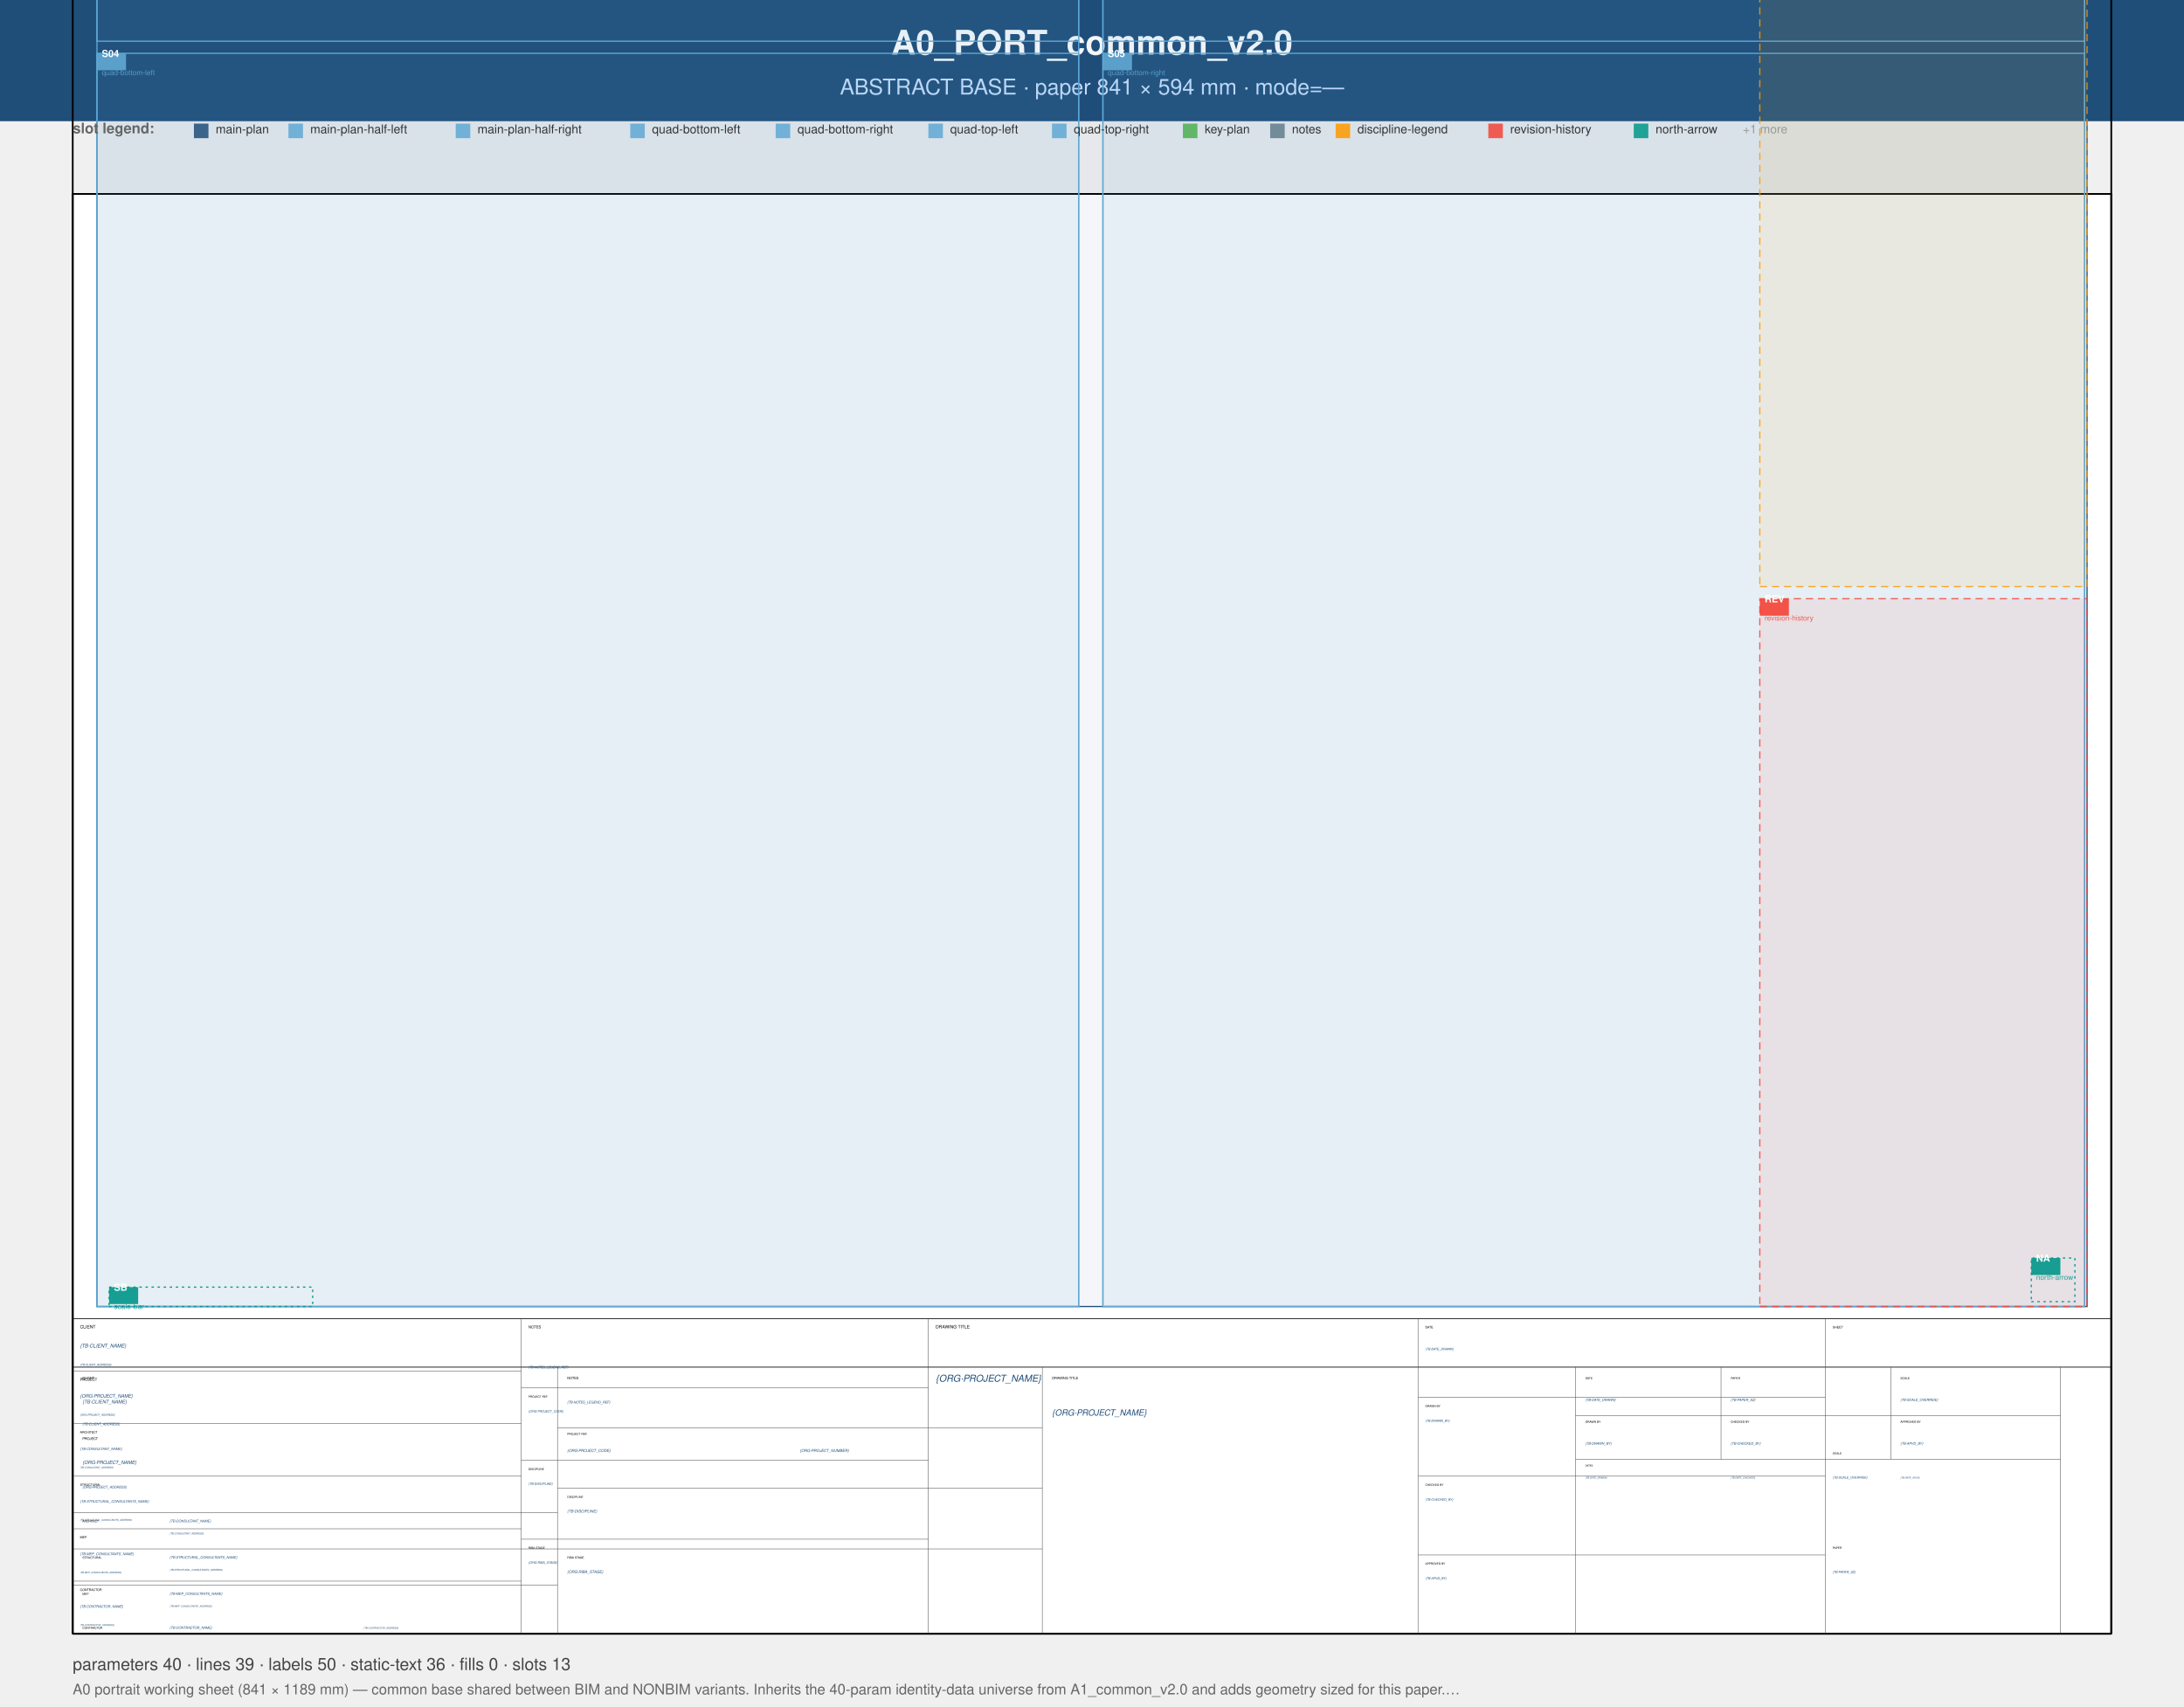
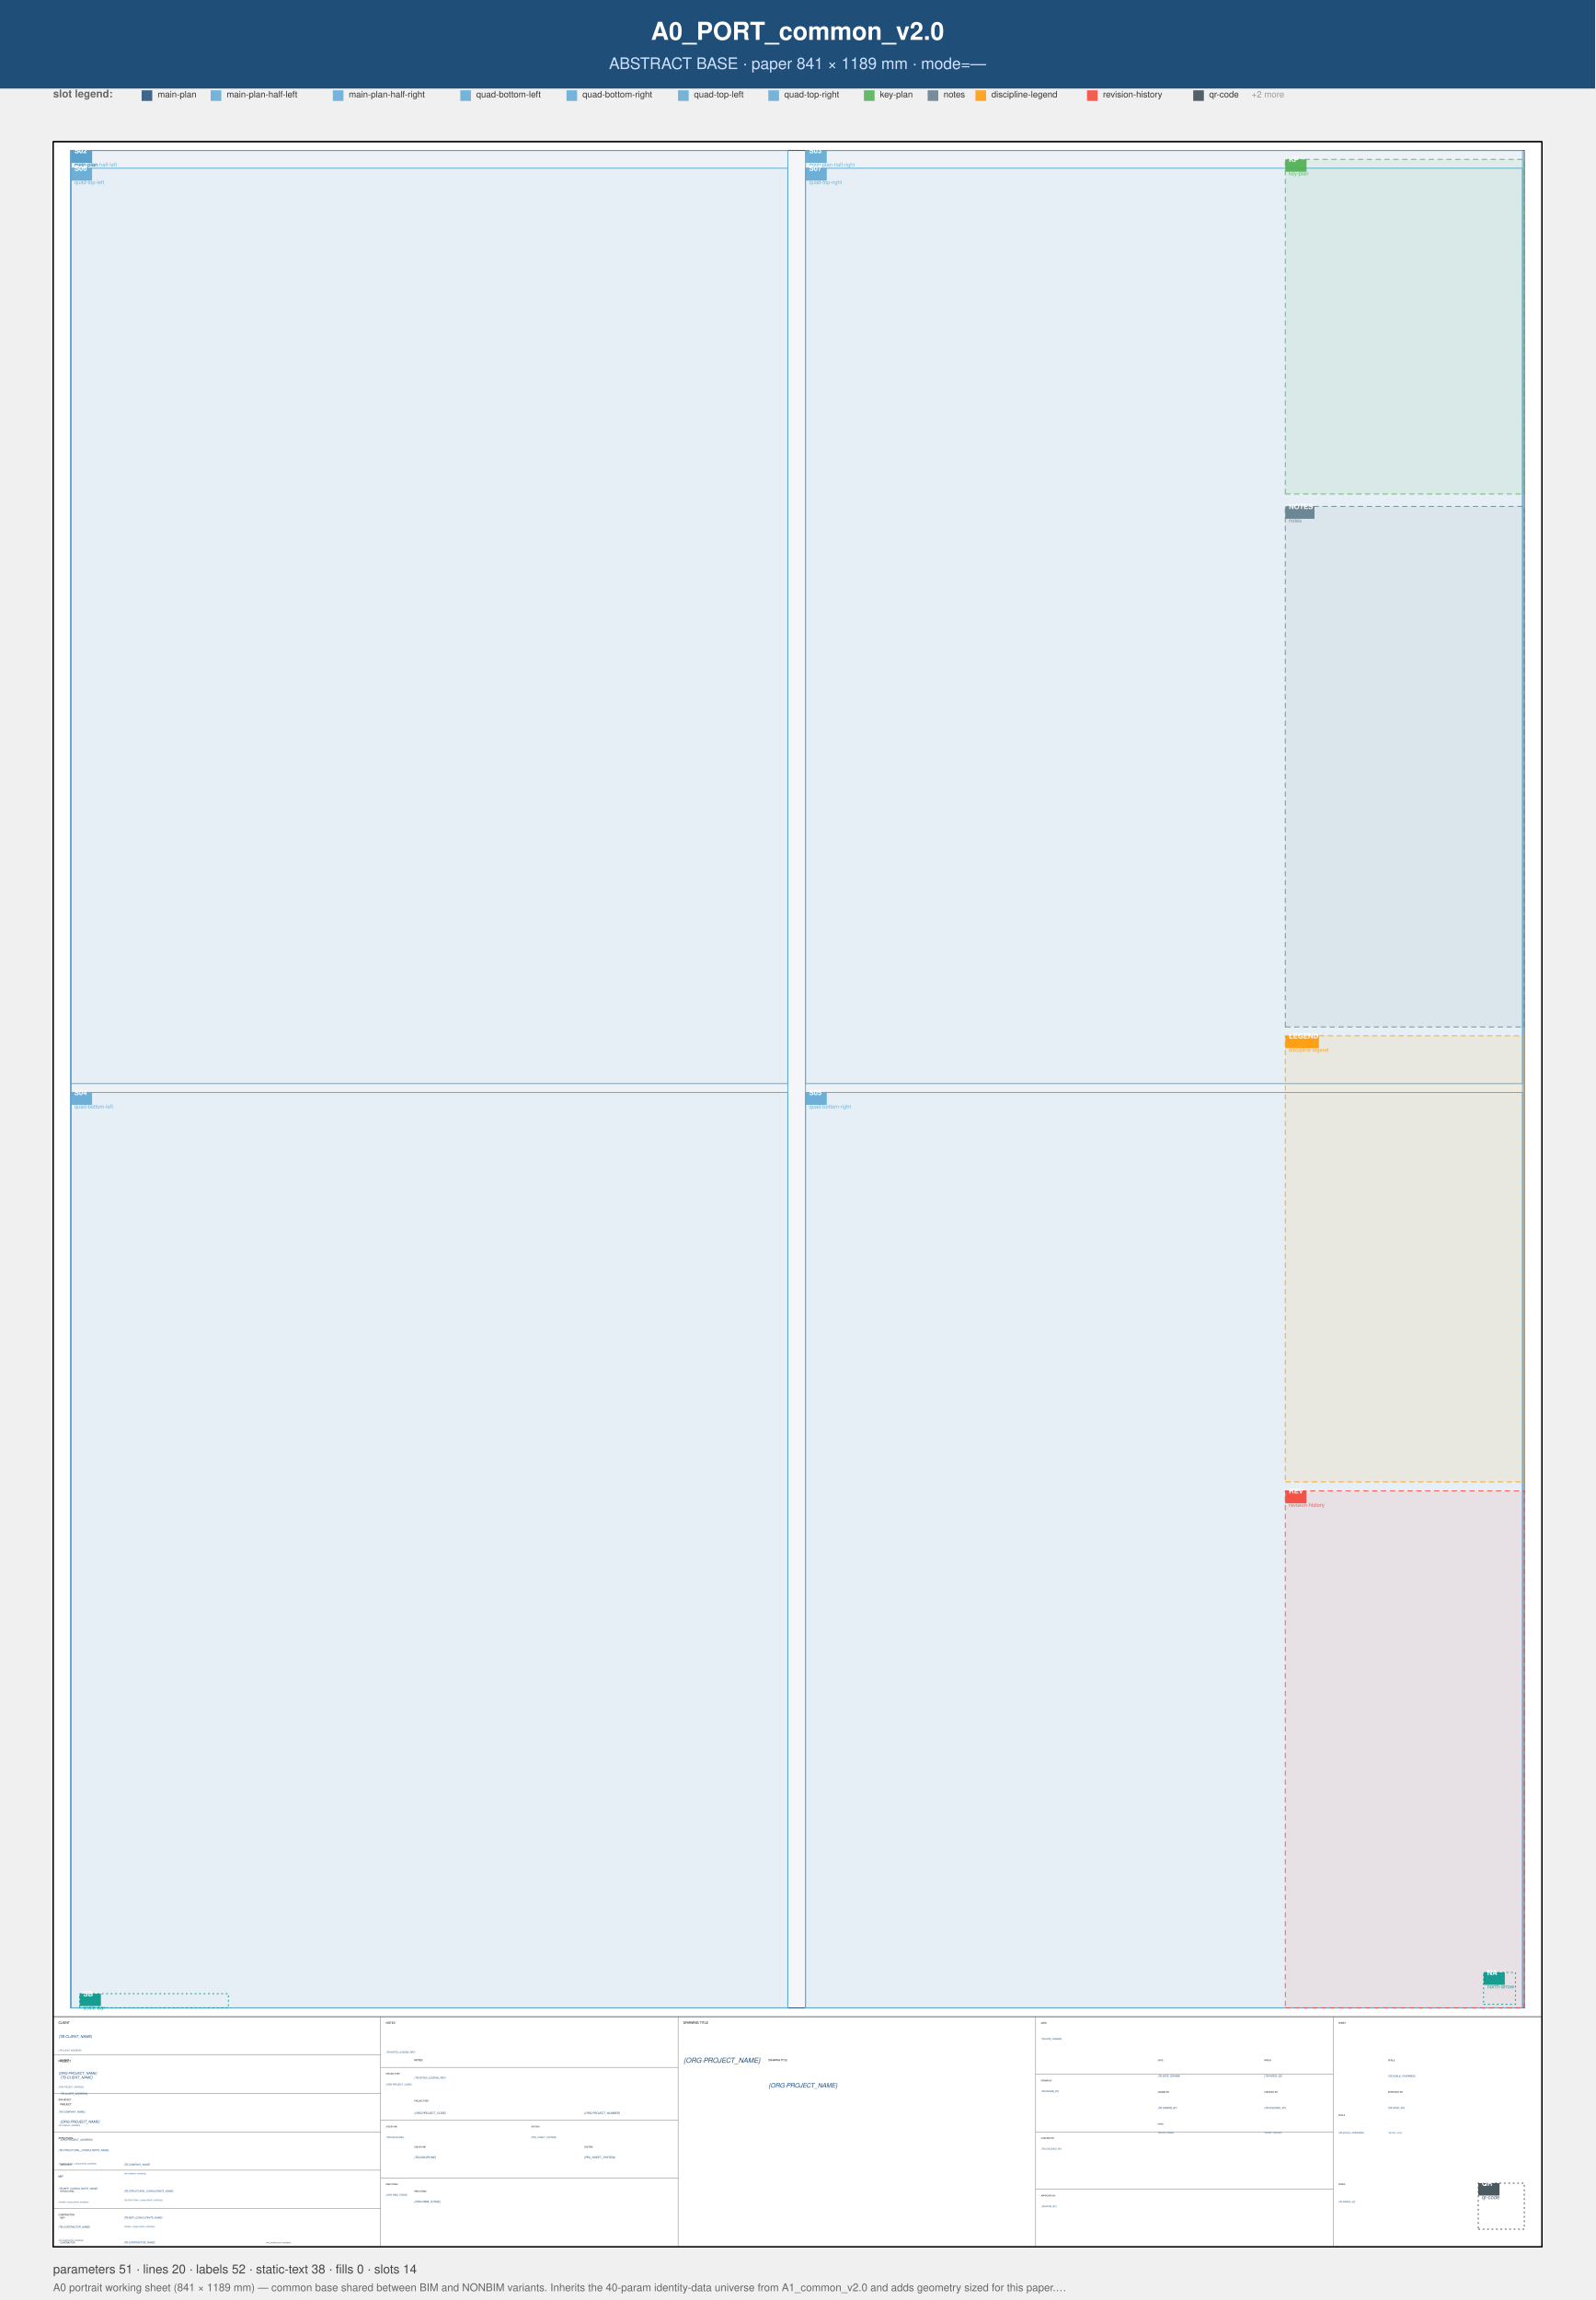
- <svg xmlns="http://www.w3.org/2000/svg" viewBox="0 0 901 704" width="901mm" height="704mm" style="background:#fafafa;font-family:Helvetica,Arial,sans-serif;">
+ <svg xmlns="http://www.w3.org/2000/svg" viewBox="0 0 901 1299" width="901mm" height="1299mm" style="background:#fafafa;font-family:Helvetica,Arial,sans-serif;">
  <rect x="0" y="0" width="901" height="50" fill="#1F4E79" />
  <text x="450.5" y="22.5" text-anchor="middle" fill="#fff" font-size="14" font-weight="bold">A0_PORT_common_v2.0</text>
-   <text x="450.5" y="39.0" text-anchor="middle" fill="#cfe2ff" font-size="9">ABSTRACT BASE   ·   paper 841 × 594 mm   ·   mode=—</text>
-   <g transform="translate(30,674) scale(1,-1)">
-     <rect x="0" y="0" width="841" height="594" fill="#ffffff" stroke="#1a1a1a" stroke-width="0.6" />
-     <line x1="0" y1="0" x2="841" y2="0" stroke="#000" stroke-width="0.7" />
-     <line x1="841" y1="0" x2="841" y2="594" stroke="#000" stroke-width="0.7" />
-     <line x1="841" y1="594" x2="0" y2="594" stroke="#000" stroke-width="0.7" />
-     <line x1="0" y1="594" x2="0" y2="0" stroke="#000" stroke-width="0.7" />
-     <line x1="0" y1="110" x2="841" y2="110" stroke="#222" stroke-width="0.35" />
-     <line x1="200" y1="0" x2="200" y2="110" stroke="#444" stroke-width="0.18" />
-     <line x1="400" y1="0" x2="400" y2="110" stroke="#444" stroke-width="0.18" />
-     <line x1="620" y1="0" x2="620" y2="110" stroke="#444" stroke-width="0.18" />
-     <line x1="820" y1="0" x2="820" y2="110" stroke="#444" stroke-width="0.18" />
-     <line x1="0" y1="50" x2="200" y2="50" stroke="#444" stroke-width="0.18" />
-     <line x1="0" y1="35" x2="200" y2="35" stroke="#444" stroke-width="0.18" />
-     <line x1="0" y1="20" x2="200" y2="20" stroke="#444" stroke-width="0.18" />
-     <line x1="200" y1="85" x2="400" y2="85" stroke="#444" stroke-width="0.18" />
-     <line x1="200" y1="60" x2="400" y2="60" stroke="#444" stroke-width="0.18" />
-     <line x1="200" y1="35" x2="400" y2="35" stroke="#444" stroke-width="0.18" />
-     <line x1="620" y1="90" x2="820" y2="90" stroke="#444" stroke-width="0.18" />
-     <line x1="620" y1="72" x2="820" y2="72" stroke="#444" stroke-width="0.18" />
-     <line x1="680" y1="72" x2="680" y2="110" stroke="#444" stroke-width="0.18" />
-     <line x1="750" y1="72" x2="750" y2="110" stroke="#444" stroke-width="0.18" />
+   <text x="450.5" y="39.0" text-anchor="middle" fill="#cfe2ff" font-size="9">ABSTRACT BASE   ·   paper 841 × 1189 mm   ·   mode=—</text>
+   <g transform="translate(30,1269) scale(1,-1)">
+     <rect x="0" y="0" width="841" height="1189" fill="#ffffff" stroke="#1a1a1a" stroke-width="0.6" />
    <line x1="0" y1="0" x2="841" y2="0" stroke="#000" stroke-width="0.7" />
    <line x1="841" y1="0" x2="841" y2="1189" stroke="#000" stroke-width="0.7" />
    <line x1="841" y1="1189" x2="0" y2="1189" stroke="#000" stroke-width="0.7" />
    <line x1="0" y1="1189" x2="0" y2="0" stroke="#000" stroke-width="0.7" />
    <line x1="0" y1="130" x2="841" y2="130" stroke="#222" stroke-width="0.35" />
    <line x1="185" y1="0" x2="185" y2="130" stroke="#444" stroke-width="0.18" />
    <line x1="353" y1="0" x2="353" y2="130" stroke="#444" stroke-width="0.18" />
    <line x1="555" y1="0" x2="555" y2="130" stroke="#444" stroke-width="0.18" />
    <line x1="723" y1="0" x2="723" y2="130" stroke="#444" stroke-width="0.18" />
    <line x1="0" y1="21.7" x2="185" y2="21.7" stroke="#444" stroke-width="0.18" />
    <line x1="0" y1="43.3" x2="185" y2="43.3" stroke="#444" stroke-width="0.18" />
    <line x1="0" y1="65.0" x2="185" y2="65.0" stroke="#444" stroke-width="0.18" />
    <line x1="0" y1="86.7" x2="185" y2="86.7" stroke="#444" stroke-width="0.18" />
    <line x1="0" y1="108.3" x2="185" y2="108.3" stroke="#444" stroke-width="0.18" />
    <line x1="185" y1="39.0" x2="353" y2="39.0" stroke="#444" stroke-width="0.18" />
    <line x1="185" y1="71.5" x2="353" y2="71.5" stroke="#444" stroke-width="0.18" />
    <line x1="185" y1="101.4" x2="353" y2="101.4" stroke="#444" stroke-width="0.18" />
    <line x1="555" y1="32.5" x2="723" y2="32.5" stroke="#444" stroke-width="0.18" />
    <line x1="555" y1="65.0" x2="723" y2="65.0" stroke="#444" stroke-width="0.18" />
    <line x1="555" y1="97.5" x2="723" y2="97.5" stroke="#444" stroke-width="0.18" />
    <g transform="translate(4,105) scale(1,-1)">
      <text x="0" y="0" font-size="1.4" text-anchor="start" fill="#000">CLIENT</text>
    </g>
    <g transform="translate(4,80) scale(1,-1)">
      <text x="0" y="0" font-size="1.4" text-anchor="start" fill="#000">PROJECT</text>
    </g>
    <g transform="translate(4,46) scale(1,-1)">
      <text x="0" y="0" font-size="1.2" text-anchor="start" fill="#000">ARCHITECT</text>
    </g>
    <g transform="translate(4,31) scale(1,-1)">
      <text x="0" y="0" font-size="1.2" text-anchor="start" fill="#000">STRUCTURAL</text>
    </g>
    <g transform="translate(4,16) scale(1,-1)">
      <text x="0" y="0" font-size="1.2" text-anchor="start" fill="#000">MEP</text>
    </g>
    <g transform="translate(4,2) scale(1,-1)">
      <text x="0" y="0" font-size="1.2" text-anchor="start" fill="#000">CONTRACTOR</text>
    </g>
    <g transform="translate(204,105) scale(1,-1)">
      <text x="0" y="0" font-size="1.4" text-anchor="start" fill="#000">NOTES</text>
    </g>
    <g transform="translate(404,105) scale(1,-1)">
      <text x="0" y="0" font-size="1.4" text-anchor="start" fill="#000">DRAWING TITLE</text>
    </g>
    <g transform="translate(204,82) scale(1,-1)">
      <text x="0" y="0" font-size="1.2" text-anchor="start" fill="#000">PROJECT REF.</text>
    </g>
    <g transform="translate(204,56) scale(1,-1)">
      <text x="0" y="0" font-size="1.2" text-anchor="start" fill="#000">DISCIPLINE</text>
    </g>
    <g transform="translate(204,31) scale(1,-1)">
      <text x="0" y="0" font-size="1.2" text-anchor="start" fill="#000">RIBA STAGE</text>
    </g>
    <g transform="translate(624,105) scale(1,-1)">
      <text x="0" y="0" font-size="1.2" text-anchor="start" fill="#000">DATE</text>
    </g>
    <g transform="translate(684,105) scale(1,-1)">
      <text x="0" y="0" font-size="1.2" text-anchor="start" fill="#000">PAPER</text>
    </g>
    <g transform="translate(754,105) scale(1,-1)">
      <text x="0" y="0" font-size="1.2" text-anchor="start" fill="#000">SCALE</text>
    </g>
    <g transform="translate(624,87) scale(1,-1)">
      <text x="0" y="0" font-size="1.2" text-anchor="start" fill="#000">DRAWN BY</text>
    </g>
    <g transform="translate(684,87) scale(1,-1)">
      <text x="0" y="0" font-size="1.2" text-anchor="start" fill="#000">CHECKED BY</text>
    </g>
    <g transform="translate(754,87) scale(1,-1)">
      <text x="0" y="0" font-size="1.2" text-anchor="start" fill="#000">APPROVED BY</text>
    </g>
    <g transform="translate(624,69) scale(1,-1)">
      <text x="0" y="0" font-size="1.0" text-anchor="start" fill="#000">DATES</text>
    </g>
+     <g transform="translate(300,56) scale(1,-1)">
+       <text x="0" y="0" font-size="1.2" text-anchor="start" fill="#000">SYSTEM</text>
+     </g>
    <g transform="translate(3,126) scale(1,-1)">
      <text x="0" y="0" font-size="1.82" text-anchor="start" fill="#000">CLIENT</text>
    </g>
    <g transform="translate(3,104.3333) scale(1,-1)">
      <text x="0" y="0" font-size="1.56" text-anchor="start" fill="#000">PROJECT</text>
    </g>
    <g transform="translate(3,82.66667) scale(1,-1)">
      <text x="0" y="0" font-size="1.3" text-anchor="start" fill="#000">ARCHITECT</text>
    </g>
    <g transform="translate(3,61.0) scale(1,-1)">
      <text x="0" y="0" font-size="1.3" text-anchor="start" fill="#000">STRUCTURAL</text>
    </g>
    <g transform="translate(3,39.33333) scale(1,-1)">
      <text x="0" y="0" font-size="1.3" text-anchor="start" fill="#000">MEP</text>
    </g>
    <g transform="translate(3,17.66667) scale(1,-1)">
      <text x="0" y="0" font-size="1.3" text-anchor="start" fill="#000">CONTRACTOR</text>
    </g>
    <g transform="translate(188,126) scale(1,-1)">
      <text x="0" y="0" font-size="1.56" text-anchor="start" fill="#000">NOTES</text>
    </g>
    <g transform="translate(188,97.4) scale(1,-1)">
      <text x="0" y="0" font-size="1.17" text-anchor="start" fill="#000">PROJECT REF</text>
    </g>
    <g transform="translate(188,67.5) scale(1,-1)">
      <text x="0" y="0" font-size="1.17" text-anchor="start" fill="#000">DISCIPLINE</text>
    </g>
    <g transform="translate(188,35.0) scale(1,-1)">
      <text x="0" y="0" font-size="1.17" text-anchor="start" fill="#000">RIBA STAGE</text>
    </g>
    <g transform="translate(356,126) scale(1,-1)">
      <text x="0" y="0" font-size="1.82" text-anchor="start" fill="#000">DRAWING TITLE</text>
    </g>
    <g transform="translate(558,126) scale(1,-1)">
      <text x="0" y="0" font-size="1.3" text-anchor="start" fill="#000">DATE</text>
    </g>
    <g transform="translate(558,93.5) scale(1,-1)">
      <text x="0" y="0" font-size="1.17" text-anchor="start" fill="#000">DRAWN BY</text>
    </g>
    <g transform="translate(558,61.0) scale(1,-1)">
      <text x="0" y="0" font-size="1.17" text-anchor="start" fill="#000">CHECKED BY</text>
    </g>
    <g transform="translate(558,28.5) scale(1,-1)">
      <text x="0" y="0" font-size="1.17" text-anchor="start" fill="#000">APPROVED BY</text>
    </g>
    <g transform="translate(726,126) scale(1,-1)">
      <text x="0" y="0" font-size="1.3" text-anchor="start" fill="#000">SHEET</text>
    </g>
    <g transform="translate(726,74.0) scale(1,-1)">
      <text x="0" y="0" font-size="1.17" text-anchor="start" fill="#000">SCALE</text>
    </g>
    <g transform="translate(726,35.0) scale(1,-1)">
      <text x="0" y="0" font-size="1.17" text-anchor="start" fill="#000">PAPER</text>
    </g>
+     <g transform="translate(270,67.5) scale(1,-1)">
+       <text x="0" y="0" font-size="1.17" text-anchor="start" fill="#000">SYSTEM</text>
+     </g>
    <g transform="translate(4,95) scale(1,-1)">
      <text x="0" y="0" font-size="2.0" text-anchor="start" fill="#1F4E79" font-style="italic">{TB·CLIENT_NAME}</text>
    </g>
    <g transform="translate(4,86) scale(1,-1)">
      <text x="0" y="0" font-size="1.4" text-anchor="start" fill="#1F4E79" font-style="italic">{TB·CLIENT_ADDRESS}</text>
    </g>
    <g transform="translate(4,70) scale(1,-1)">
      <text x="0" y="0" font-size="2.0" text-anchor="start" fill="#1F4E79" font-style="italic">{ORG·PROJECT_NAME}</text>
    </g>
    <g transform="translate(4,60) scale(1,-1)">
      <text x="0" y="0" font-size="1.4" text-anchor="start" fill="#1F4E79" font-style="italic">{ORG·PROJECT_ADDRESS}</text>
    </g>
    <g transform="translate(40,46) scale(1,-1)">
-       <text x="0" y="0" font-size="1.4" text-anchor="start" fill="#1F4E79" font-style="italic">{TB·CONSULTANT_NAME}</text>
+       <text x="0" y="0" font-size="1.4" text-anchor="start" fill="#1F4E79" font-style="italic">{TB·COMPANY_NAME}</text>
    </g>
    <g transform="translate(40,41) scale(1,-1)">
-       <text x="0" y="0" font-size="1.0" text-anchor="start" fill="#1F4E79" font-style="italic">{TB·CONSULTANT_ADDRESS}</text>
+       <text x="0" y="0" font-size="1.0" text-anchor="start" fill="#1F4E79" font-style="italic">{TB·COMPANY_ADDRESS}</text>
    </g>
    <g transform="translate(40,31) scale(1,-1)">
      <text x="0" y="0" font-size="1.4" text-anchor="start" fill="#1F4E79" font-style="italic">{TB·STRUCTURAL_CONSULTANTS_NAME}</text>
    </g>
    <g transform="translate(40,26) scale(1,-1)">
      <text x="0" y="0" font-size="1.0" text-anchor="start" fill="#1F4E79" font-style="italic">{TB·STRUCTURAL_CONSULTANTS_ADDRESS}</text>
    </g>
    <g transform="translate(40,16) scale(1,-1)">
      <text x="0" y="0" font-size="1.4" text-anchor="start" fill="#1F4E79" font-style="italic">{TB·MEP_CONSULTANTS_NAME}</text>
    </g>
    <g transform="translate(40,11) scale(1,-1)">
      <text x="0" y="0" font-size="1.0" text-anchor="start" fill="#1F4E79" font-style="italic">{TB·MEP_CONSULTANTS_ADDRESS}</text>
    </g>
    <g transform="translate(40,2) scale(1,-1)">
      <text x="0" y="0" font-size="1.4" text-anchor="start" fill="#1F4E79" font-style="italic">{TB·CONTRACTOR_NAME}</text>
    </g>
    <g transform="translate(120,2) scale(1,-1)">
      <text x="0" y="0" font-size="1.0" text-anchor="start" fill="#1F4E79" font-style="italic">{TB·CONTRACTOR_ADDRESS}</text>
    </g>
    <g transform="translate(204,75) scale(1,-1)">
      <text x="0" y="0" font-size="1.6" text-anchor="start" fill="#1F4E79" font-style="italic">{ORG·PROJECT_CODE}</text>
    </g>
    <g transform="translate(300,75) scale(1,-1)">
      <text x="0" y="0" font-size="1.6" text-anchor="start" fill="#1F4E79" font-style="italic">{ORG·PROJECT_NUMBER}</text>
    </g>
    <g transform="translate(204,50) scale(1,-1)">
      <text x="0" y="0" font-size="1.6" text-anchor="start" fill="#1F4E79" font-style="italic">{TB·DISCIPLINE}</text>
    </g>
    <g transform="translate(204,25) scale(1,-1)">
      <text x="0" y="0" font-size="1.6" text-anchor="start" fill="#1F4E79" font-style="italic">{ORG·RIBA_STAGE}</text>
    </g>
    <g transform="translate(204,95) scale(1,-1)">
      <text x="0" y="0" font-size="1.4" text-anchor="start" fill="#1F4E79" font-style="italic">{TB·NOTES_LEGEND_REF}</text>
    </g>
    <g transform="translate(404,90) scale(1,-1)">
      <text x="0" y="0" font-size="3.5" text-anchor="start" fill="#1F4E79" font-style="italic">{ORG·PROJECT_NAME}</text>
    </g>
    <g transform="translate(624,96) scale(1,-1)">
      <text x="0" y="0" font-size="1.4" text-anchor="start" fill="#1F4E79" font-style="italic">{TB·DATE_DRAWN}</text>
    </g>
    <g transform="translate(684,96) scale(1,-1)">
      <text x="0" y="0" font-size="1.4" text-anchor="start" fill="#1F4E79" font-style="italic">{TB·PAPER_SZ}</text>
    </g>
    <g transform="translate(754,96) scale(1,-1)">
      <text x="0" y="0" font-size="1.4" text-anchor="start" fill="#1F4E79" font-style="italic">{TB·SCALE_OVERRIDE}</text>
    </g>
    <g transform="translate(624,78) scale(1,-1)">
      <text x="0" y="0" font-size="1.4" text-anchor="start" fill="#1F4E79" font-style="italic">{TB·DRAWN_BY}</text>
    </g>
    <g transform="translate(684,78) scale(1,-1)">
      <text x="0" y="0" font-size="1.4" text-anchor="start" fill="#1F4E79" font-style="italic">{TB·CHECKED_BY}</text>
    </g>
    <g transform="translate(754,78) scale(1,-1)">
      <text x="0" y="0" font-size="1.4" text-anchor="start" fill="#1F4E79" font-style="italic">{TB·APVD_BY}</text>
    </g>
    <g transform="translate(624,64) scale(1,-1)">
      <text x="0" y="0" font-size="1.0" text-anchor="start" fill="#1F4E79" font-style="italic">{TB·DATE_DRAWN}</text>
    </g>
    <g transform="translate(684,64) scale(1,-1)">
      <text x="0" y="0" font-size="1.0" text-anchor="start" fill="#1F4E79" font-style="italic">{TB·DATE_CHECKED}</text>
    </g>
    <g transform="translate(754,64) scale(1,-1)">
      <text x="0" y="0" font-size="1.0" text-anchor="start" fill="#1F4E79" font-style="italic">{TB·DATE_APVD}</text>
    </g>
+     <g transform="translate(300,50) scale(1,-1)">
+       <text x="0" y="0" font-size="1.6" text-anchor="start" fill="#1F4E79" font-style="italic">{PRJ_SHEET_SYSTEM}</text>
+     </g>
    <g transform="translate(3,118.0833) scale(1,-1)">
      <text x="0" y="0" font-size="2.08" text-anchor="start" fill="#1F4E79" font-style="italic">{TB·CLIENT_NAME}</text>
    </g>
    <g transform="translate(3,110.5833) scale(1,-1)">
      <text x="0" y="0" font-size="1.17" text-anchor="start" fill="#1F4E79" font-style="italic">{TB·CLIENT_ADDRESS}</text>
    </g>
    <g transform="translate(3,97.41667) scale(1,-1)">
      <text x="0" y="0" font-size="1.95" text-anchor="start" fill="#1F4E79" font-style="italic">{ORG·PROJECT_NAME}</text>
    </g>
    <g transform="translate(3,89.91667) scale(1,-1)">
      <text x="0" y="0" font-size="1.1" text-anchor="start" fill="#1F4E79" font-style="italic">{ORG·PROJECT_ADDRESS}</text>
    </g>
    <g transform="translate(3,75.75) scale(1,-1)">
-       <text x="0" y="0" font-size="1.43" text-anchor="start" fill="#1F4E79" font-style="italic">{TB·CONSULTANT_NAME}</text>
+       <text x="0" y="0" font-size="1.43" text-anchor="start" fill="#1F4E79" font-style="italic">{TB·COMPANY_NAME}</text>
    </g>
    <g transform="translate(3,68.25) scale(1,-1)">
-       <text x="0" y="0" font-size="0.98" text-anchor="start" fill="#1F4E79" font-style="italic">{TB·CONSULTANT_ADDRESS}</text>
+       <text x="0" y="0" font-size="0.98" text-anchor="start" fill="#1F4E79" font-style="italic">{TB·COMPANY_ADDRESS}</text>
    </g>
    <g transform="translate(3,54.08333) scale(1,-1)">
      <text x="0" y="0" font-size="1.43" text-anchor="start" fill="#1F4E79" font-style="italic">{TB·STRUCTURAL_CONSULTANTS_NAME}</text>
    </g>
    <g transform="translate(3,46.58333) scale(1,-1)">
      <text x="0" y="0" font-size="0.98" text-anchor="start" fill="#1F4E79" font-style="italic">{TB·STRUCTURAL_CONSULTANTS_ADDRESS}</text>
    </g>
    <g transform="translate(3,32.41667) scale(1,-1)">
      <text x="0" y="0" font-size="1.43" text-anchor="start" fill="#1F4E79" font-style="italic">{TB·MEP_CONSULTANTS_NAME}</text>
    </g>
    <g transform="translate(3,24.91667) scale(1,-1)">
      <text x="0" y="0" font-size="0.98" text-anchor="start" fill="#1F4E79" font-style="italic">{TB·MEP_CONSULTANTS_ADDRESS}</text>
    </g>
    <g transform="translate(3,10.75) scale(1,-1)">
      <text x="0" y="0" font-size="1.43" text-anchor="start" fill="#1F4E79" font-style="italic">{TB·CONTRACTOR_NAME}</text>
    </g>
    <g transform="translate(3,3.25) scale(1,-1)">
      <text x="0" y="0" font-size="0.98" text-anchor="start" fill="#1F4E79" font-style="italic">{TB·CONTRACTOR_ADDRESS}</text>
    </g>
    <g transform="translate(188,109.5) scale(1,-1)">
      <text x="0" y="0" font-size="1.3" text-anchor="start" fill="#1F4E79" font-style="italic">{TB·NOTES_LEGEND_REF}</text>
    </g>
    <g transform="translate(188,91.3) scale(1,-1)">
      <text x="0" y="0" font-size="1.3" text-anchor="start" fill="#1F4E79" font-style="italic">{ORG·PROJECT_CODE}</text>
    </g>
    <g transform="translate(188,61.4) scale(1,-1)">
      <text x="0" y="0" font-size="1.3" text-anchor="start" fill="#1F4E79" font-style="italic">{TB·DISCIPLINE}</text>
    </g>
    <g transform="translate(188,28.9) scale(1,-1)">
      <text x="0" y="0" font-size="1.3" text-anchor="start" fill="#1F4E79" font-style="italic">{ORG·RIBA_STAGE}</text>
    </g>
    <g transform="translate(356,104.0) scale(1,-1)">
      <text x="0" y="0" font-size="3.9" text-anchor="start" fill="#1F4E79" font-style="italic">{ORG·PROJECT_NAME}</text>
    </g>
    <g transform="translate(558,117.0) scale(1,-1)">
      <text x="0" y="0" font-size="1.3" text-anchor="start" fill="#1F4E79" font-style="italic">{TB·DATE_DRAWN}</text>
    </g>
    <g transform="translate(558,87.4) scale(1,-1)">
      <text x="0" y="0" font-size="1.3" text-anchor="start" fill="#1F4E79" font-style="italic">{TB·DRAWN_BY}</text>
    </g>
    <g transform="translate(558,54.9) scale(1,-1)">
      <text x="0" y="0" font-size="1.3" text-anchor="start" fill="#1F4E79" font-style="italic">{TB·CHECKED_BY}</text>
    </g>
    <g transform="translate(558,22.4) scale(1,-1)">
      <text x="0" y="0" font-size="1.3" text-anchor="start" fill="#1F4E79" font-style="italic">{TB·APVD_BY}</text>
    </g>
    <g transform="translate(726,64.0) scale(1,-1)">
      <text x="0" y="0" font-size="1.3" text-anchor="start" fill="#1F4E79" font-style="italic">{TB·SCALE_OVERRIDE}</text>
    </g>
    <g transform="translate(726,25.0) scale(1,-1)">
      <text x="0" y="0" font-size="1.3" text-anchor="start" fill="#1F4E79" font-style="italic">{TB·PAPER_SZ}</text>
+     </g>
+     <g transform="translate(270,61.4) scale(1,-1)">
+       <text x="0" y="0" font-size="1.3" text-anchor="start" fill="#1F4E79" font-style="italic">{PRJ_SHEET_SYSTEM}</text>
    </g>
    <rect x="10" y="135" width="821" height="1049" fill="#1F4E79" fill-opacity="0.05" stroke="#1F4E79" stroke-width="0.5" stroke-dasharray="" opacity="1.0" />
    <rect x="10" y="1177" width="12" height="7" fill="#1F4E79" opacity="0.9" />
    <g transform="translate(12,1182.5) scale(1,-1)">
      <text x="0" y="0" font-size="4" font-weight="bold" fill="#fff">S01</text>
    </g>
    <g transform="translate(12,1175) scale(1,-1)">
      <text x="0" y="0" font-size="3" fill="#1F4E79" opacity="0.85">main-plan</text>
    </g>
    <rect x="10" y="135" width="405" height="1049" fill="#5fa8d3" fill-opacity="0.05" stroke="#5fa8d3" stroke-width="0.5" stroke-dasharray="" opacity="1.0" />
    <rect x="10" y="1177" width="12" height="7" fill="#5fa8d3" opacity="0.9" />
    <g transform="translate(12,1182.5) scale(1,-1)">
      <text x="0" y="0" font-size="4" font-weight="bold" fill="#fff">S02</text>
    </g>
    <g transform="translate(12,1175) scale(1,-1)">
      <text x="0" y="0" font-size="3" fill="#5fa8d3" opacity="0.85">main-plan-half-left</text>
    </g>
    <rect x="425" y="135" width="405" height="1049" fill="#5fa8d3" fill-opacity="0.05" stroke="#5fa8d3" stroke-width="0.5" stroke-dasharray="" opacity="1.0" />
    <rect x="425" y="1177" width="12" height="7" fill="#5fa8d3" opacity="0.9" />
    <g transform="translate(427,1182.5) scale(1,-1)">
      <text x="0" y="0" font-size="4" font-weight="bold" fill="#fff">S03</text>
    </g>
    <g transform="translate(427,1175) scale(1,-1)">
      <text x="0" y="0" font-size="3" fill="#5fa8d3" opacity="0.85">main-plan-half-right</text>
    </g>
    <rect x="10" y="135" width="405" height="517" fill="#5fa8d3" fill-opacity="0.05" stroke="#5fa8d3" stroke-width="0.5" stroke-dasharray="" opacity="1.0" />
    <rect x="10" y="645" width="12" height="7" fill="#5fa8d3" opacity="0.9" />
    <g transform="translate(12,650.5) scale(1,-1)">
      <text x="0" y="0" font-size="4" font-weight="bold" fill="#fff">S04</text>
    </g>
    <g transform="translate(12,643) scale(1,-1)">
      <text x="0" y="0" font-size="3" fill="#5fa8d3" opacity="0.85">quad-bottom-left</text>
    </g>
    <rect x="425" y="135" width="405" height="517" fill="#5fa8d3" fill-opacity="0.05" stroke="#5fa8d3" stroke-width="0.5" stroke-dasharray="" opacity="1.0" />
    <rect x="425" y="645" width="12" height="7" fill="#5fa8d3" opacity="0.9" />
    <g transform="translate(427,650.5) scale(1,-1)">
      <text x="0" y="0" font-size="4" font-weight="bold" fill="#fff">S05</text>
    </g>
    <g transform="translate(427,643) scale(1,-1)">
      <text x="0" y="0" font-size="3" fill="#5fa8d3" opacity="0.85">quad-bottom-right</text>
    </g>
    <rect x="10" y="657" width="405" height="517" fill="#5fa8d3" fill-opacity="0.05" stroke="#5fa8d3" stroke-width="0.5" stroke-dasharray="" opacity="1.0" />
    <rect x="10" y="1167" width="12" height="7" fill="#5fa8d3" opacity="0.9" />
    <g transform="translate(12,1172.5) scale(1,-1)">
      <text x="0" y="0" font-size="4" font-weight="bold" fill="#fff">S06</text>
    </g>
    <g transform="translate(12,1165) scale(1,-1)">
      <text x="0" y="0" font-size="3" fill="#5fa8d3" opacity="0.85">quad-top-left</text>
    </g>
    <rect x="425" y="657" width="405" height="517" fill="#5fa8d3" fill-opacity="0.05" stroke="#5fa8d3" stroke-width="0.5" stroke-dasharray="" opacity="1.0" />
    <rect x="425" y="1167" width="12" height="7" fill="#5fa8d3" opacity="0.9" />
    <g transform="translate(427,1172.5) scale(1,-1)">
      <text x="0" y="0" font-size="4" font-weight="bold" fill="#fff">S07</text>
    </g>
    <g transform="translate(427,1165) scale(1,-1)">
      <text x="0" y="0" font-size="3" fill="#5fa8d3" opacity="0.85">quad-top-right</text>
    </g>
    <rect x="696" y="990" width="135" height="189" fill="#4CAF50" fill-opacity="0.10" stroke="#4CAF50" stroke-width="0.5" stroke-dasharray="3,2" opacity="0.85" />
    <rect x="696" y="1172" width="12" height="7" fill="#4CAF50" opacity="0.9" />
    <g transform="translate(698,1177.5) scale(1,-1)">
      <text x="0" y="0" font-size="4" font-weight="bold" fill="#fff">KP</text>
    </g>
    <g transform="translate(698,1170) scale(1,-1)">
      <text x="0" y="0" font-size="3" fill="#4CAF50" opacity="0.85">key-plan</text>
    </g>
    <rect x="696" y="689" width="135" height="294" fill="#607D8B" fill-opacity="0.10" stroke="#607D8B" stroke-width="0.5" stroke-dasharray="3,2" opacity="0.85" />
    <rect x="696" y="976" width="16.5" height="7" fill="#607D8B" opacity="0.9" />
    <g transform="translate(698,981.5) scale(1,-1)">
      <text x="0" y="0" font-size="4" font-weight="bold" fill="#fff">NOTES</text>
    </g>
    <g transform="translate(698,974) scale(1,-1)">
      <text x="0" y="0" font-size="3" fill="#607D8B" opacity="0.85">notes</text>
    </g>
    <rect x="696" y="432" width="135" height="252" fill="#FF9800" fill-opacity="0.10" stroke="#FF9800" stroke-width="0.5" stroke-dasharray="3,2" opacity="0.85" />
    <rect x="696" y="677" width="19.0" height="7" fill="#FF9800" opacity="0.9" />
    <g transform="translate(698,682.5) scale(1,-1)">
      <text x="0" y="0" font-size="4" font-weight="bold" fill="#fff">LEGEND</text>
    </g>
    <g transform="translate(698,675) scale(1,-1)">
      <text x="0" y="0" font-size="3" fill="#FF9800" opacity="0.85">discipline-legend</text>
    </g>
    <rect x="696" y="135" width="135" height="292" fill="#F44336" fill-opacity="0.10" stroke="#F44336" stroke-width="0.5" stroke-dasharray="3,2" opacity="0.85" />
    <rect x="696" y="420" width="12" height="7" fill="#F44336" opacity="0.9" />
    <g transform="translate(698,425.5) scale(1,-1)">
      <text x="0" y="0" font-size="4" font-weight="bold" fill="#fff">REV</text>
    </g>
    <g transform="translate(698,418) scale(1,-1)">
      <text x="0" y="0" font-size="3" fill="#F44336" opacity="0.85">revision-history</text>
+     </g>
+     <rect x="805" y="10" width="26" height="26" fill="#37474F" fill-opacity="0.0" stroke="#37474F" stroke-width="0.5" stroke-dasharray="1,1.5" opacity="0.95" />
+     <rect x="805" y="29" width="12" height="7" fill="#37474F" opacity="0.9" />
+     <g transform="translate(807,34.5) scale(1,-1)">
+       <text x="0" y="0" font-size="4" font-weight="bold" fill="#fff">QR</text>
+     </g>
+     <g transform="translate(807,27) scale(1,-1)">
+       <text x="0" y="0" font-size="3" fill="#37474F" opacity="0.85">qr-code</text>
    </g>
    <rect x="808" y="137" width="18" height="18" fill="#009688" fill-opacity="0.0" stroke="#009688" stroke-width="0.5" stroke-dasharray="1,1.5" opacity="0.95" />
    <rect x="808" y="148" width="12" height="7" fill="#009688" opacity="0.9" />
    <g transform="translate(810,153.5) scale(1,-1)">
      <text x="0" y="0" font-size="4" font-weight="bold" fill="#fff">NA</text>
    </g>
    <g transform="translate(810,146) scale(1,-1)">
      <text x="0" y="0" font-size="3" fill="#009688" opacity="0.85">north-arrow</text>
    </g>
    <rect x="15" y="135" width="84" height="8" fill="#009688" fill-opacity="0.0" stroke="#009688" stroke-width="0.5" stroke-dasharray="1,1.5" opacity="0.95" />
    <rect x="15" y="136" width="12" height="7" fill="#009688" opacity="0.9" />
    <g transform="translate(17,141.5) scale(1,-1)">
      <text x="0" y="0" font-size="4" font-weight="bold" fill="#fff">SB</text>
    </g>
    <g transform="translate(17,134) scale(1,-1)">
      <text x="0" y="0" font-size="3" fill="#009688" opacity="0.85">scale-bar</text>
    </g>
  </g>
  <text x="30" y="55" font-size="6" fill="#666" font-weight="bold">slot legend:</text>
  <rect x="80" y="51" width="6" height="6" fill="#1F4E79" opacity="0.85" />
  <text x="89" y="55" font-size="5" fill="#333">main-plan</text>
  <rect x="119" y="51" width="6" height="6" fill="#5fa8d3" opacity="0.85" />
  <text x="128" y="55" font-size="5" fill="#333">main-plan-half-left</text>
  <rect x="188" y="51" width="6" height="6" fill="#5fa8d3" opacity="0.85" />
  <text x="197" y="55" font-size="5" fill="#333">main-plan-half-right</text>
  <rect x="260" y="51" width="6" height="6" fill="#5fa8d3" opacity="0.85" />
  <text x="269" y="55" font-size="5" fill="#333">quad-bottom-left</text>
  <rect x="320" y="51" width="6" height="6" fill="#5fa8d3" opacity="0.85" />
  <text x="329" y="55" font-size="5" fill="#333">quad-bottom-right</text>
  <rect x="383" y="51" width="6" height="6" fill="#5fa8d3" opacity="0.85" />
  <text x="392" y="55" font-size="5" fill="#333">quad-top-left</text>
  <rect x="434" y="51" width="6" height="6" fill="#5fa8d3" opacity="0.85" />
  <text x="443" y="55" font-size="5" fill="#333">quad-top-right</text>
  <rect x="488" y="51" width="6" height="6" fill="#4CAF50" opacity="0.85" />
  <text x="497" y="55" font-size="5" fill="#333">key-plan</text>
  <rect x="524" y="51" width="6" height="6" fill="#607D8B" opacity="0.85" />
  <text x="533" y="55" font-size="5" fill="#333">notes</text>
  <rect x="551" y="51" width="6" height="6" fill="#FF9800" opacity="0.85" />
  <text x="560" y="55" font-size="5" fill="#333">discipline-legend</text>
  <rect x="614" y="51" width="6" height="6" fill="#F44336" opacity="0.85" />
  <text x="623" y="55" font-size="5" fill="#333">revision-history</text>
-   <rect x="674" y="51" width="6" height="6" fill="#009688" opacity="0.85" />
-   <text x="683" y="55" font-size="5" fill="#333">north-arrow</text>
-   <text x="719" y="55" font-size="5" fill="#999">+1 more</text>
-   <text x="30" y="689.0" font-size="7" fill="#444">parameters 40  ·  lines 39  ·  labels 50  ·  static-text 36  ·  fills 0  ·  slots 13</text>
-   <text x="30" y="699.0" font-size="6" fill="#666">A0 portrait working sheet (841 × 1189 mm) — common base shared between BIM and NONBIM variants. Inherits the 40-param identity-data universe from A1_common_v2.0 and adds geometry sized for this paper.…</text>
+   <rect x="674" y="51" width="6" height="6" fill="#37474F" opacity="0.85" />
+   <text x="683" y="55" font-size="5" fill="#333">qr-code</text>
+   <text x="707" y="55" font-size="5" fill="#999">+2 more</text>
+   <text x="30" y="1284.0" font-size="7" fill="#444">parameters 51  ·  lines 20  ·  labels 52  ·  static-text 38  ·  fills 0  ·  slots 14</text>
+   <text x="30" y="1294.0" font-size="6" fill="#666">A0 portrait working sheet (841 × 1189 mm) — common base shared between BIM and NONBIM variants. Inherits the 40-param identity-data universe from A1_common_v2.0 and adds geometry sized for this paper.…</text>
</svg>
